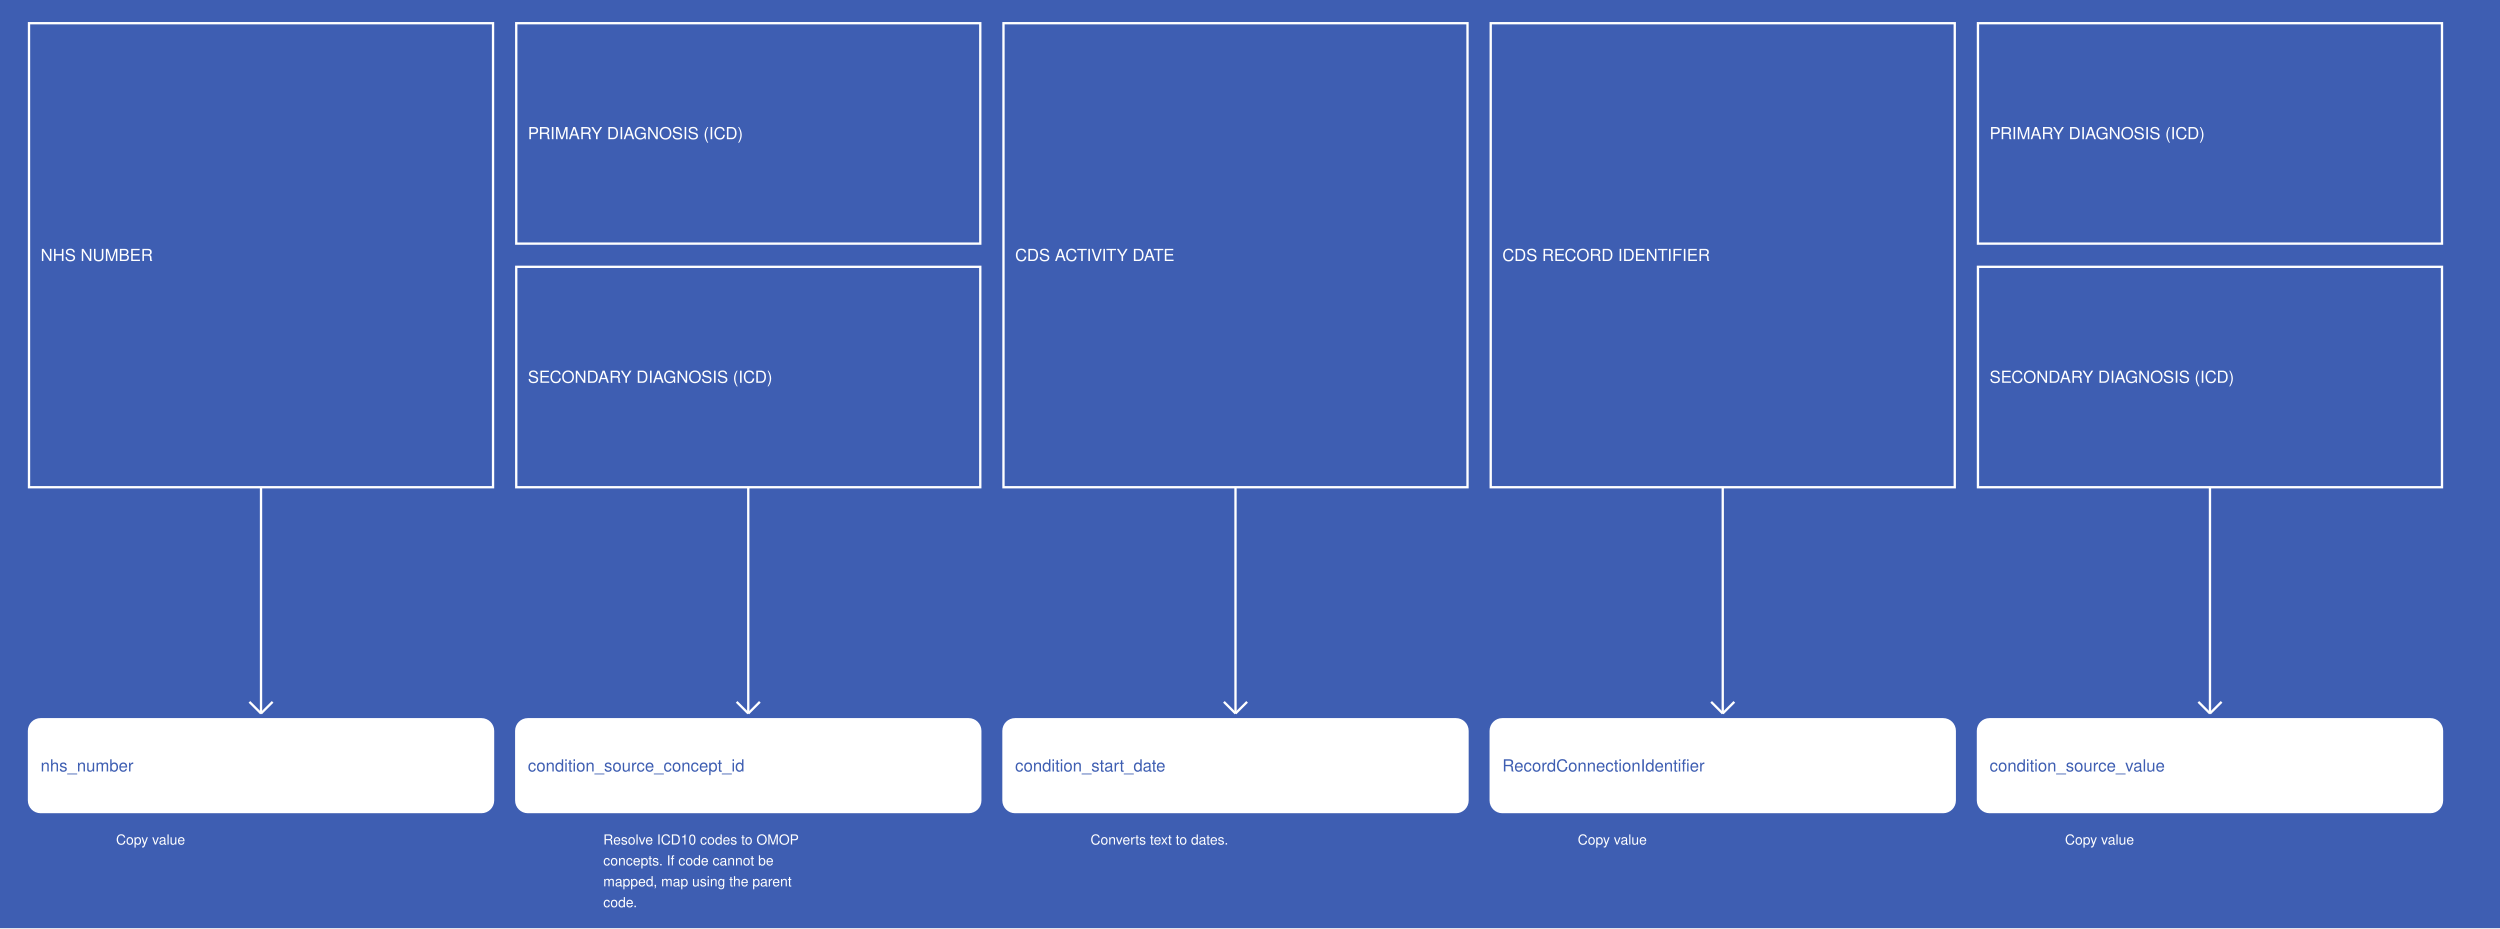
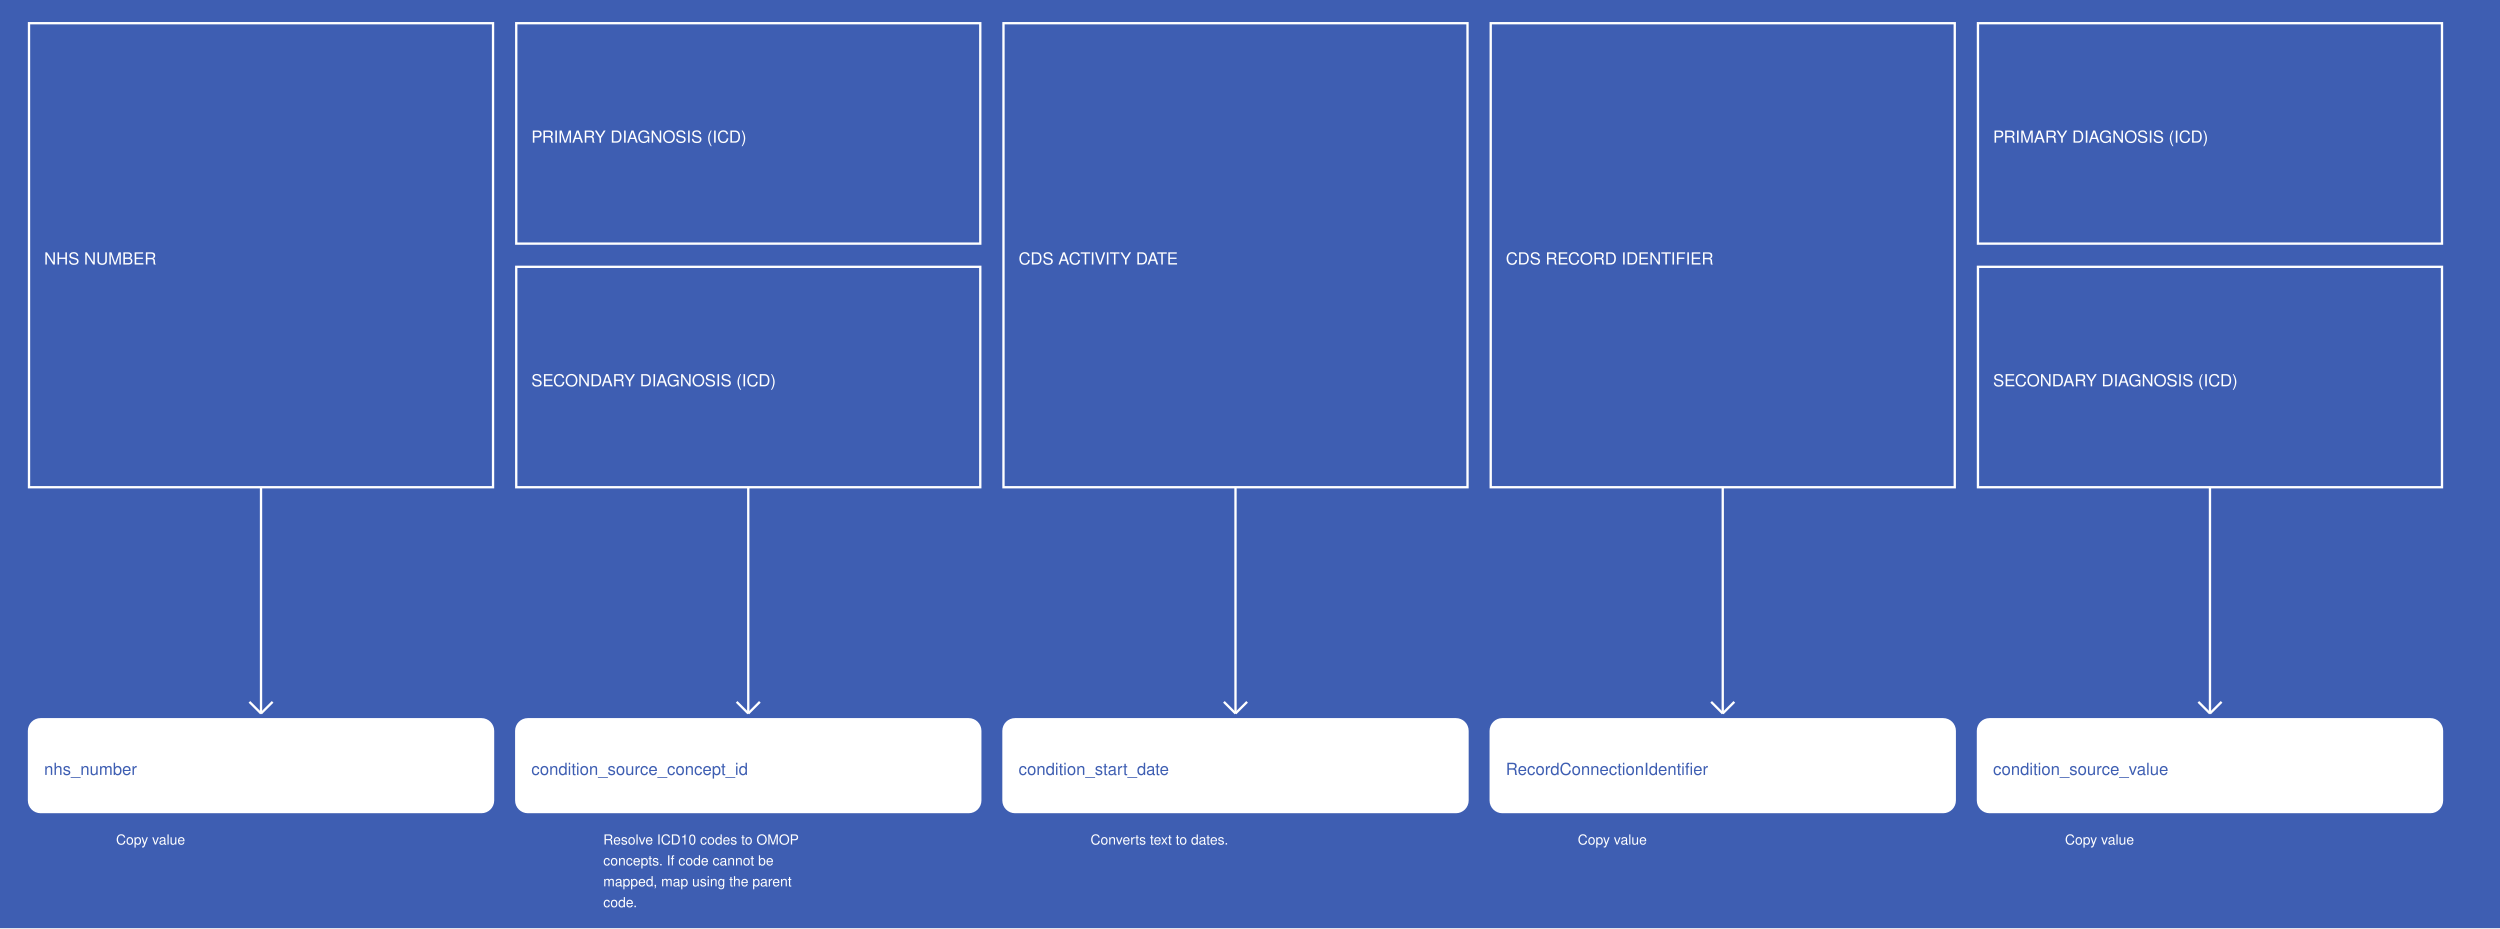
<svg xmlns="http://www.w3.org/2000/svg" width="2155" height="800">
  <rect width="100%" height="100%" fill="#3E5EB2" />
  <g>
    <rect x="25" y="20" width="400" height="400" fill="#3E5EB2" stroke="white" stroke-width="2" />
-     <text x="35" y="225" fill="white" font-family="Helvetica" font-size="1.2em" text-anchor="start">NHS NUMBER</text>
+     <text x="38" y="228" fill="white" font-family="Helvetica" font-size="1.2em" text-anchor="start">NHS NUMBER</text>
  </g>
  <g>
    <line x1="225" y1="420" x2="225" y2="615" stroke="white" stroke-width="2" />
    <line x1="215" y1="605" x2="225" y2="615" stroke="white" stroke-width="2" />
    <line x1="235" y1="605" x2="225" y2="615" stroke="white" stroke-width="2" />
    <text x="100" y="728" fill="white" font-size="1em" font-family="Helvetica">Copy value</text>
  </g>
  <g>
    <rect x="25" y="620" width="400" height="80" fill="white" stroke="white" stroke-width="2" rx="10" />
-     <text x="35" y="665" fill="#3E5EB2" font-family="Helvetica" font-size="1.2em" text-anchor="start">nhs_number</text>
+     <text x="38" y="668" fill="#3E5EB2" font-family="Helvetica" font-size="1.2em" text-anchor="start">nhs_number</text>
  </g>
  <g>
    <rect x="445" y="20" width="400" height="190" fill="#3E5EB2" stroke="white" stroke-width="2" />
-     <text x="455" y="120" fill="white" font-family="Helvetica" font-size="1.2em" text-anchor="start">PRIMARY DIAGNOSIS (ICD)</text>
+     <text x="458" y="123" fill="white" font-family="Helvetica" font-size="1.2em" text-anchor="start">PRIMARY DIAGNOSIS (ICD)</text>
  </g>
  <g>
    <rect x="445" y="230" width="400" height="190" fill="#3E5EB2" stroke="white" stroke-width="2" />
-     <text x="455" y="330" fill="white" font-family="Helvetica" font-size="1.2em" text-anchor="start">SECONDARY DIAGNOSIS (ICD)</text>
+     <text x="458" y="333" fill="white" font-family="Helvetica" font-size="1.2em" text-anchor="start">SECONDARY DIAGNOSIS (ICD)</text>
  </g>
  <g>
    <line x1="645" y1="420" x2="645" y2="615" stroke="white" stroke-width="2" />
    <line x1="635" y1="605" x2="645" y2="615" stroke="white" stroke-width="2" />
    <line x1="655" y1="605" x2="645" y2="615" stroke="white" stroke-width="2" />
    <text x="520" y="728" fill="white" font-size="1em" font-family="Helvetica">Resolve ICD10 codes to OMOP</text>
    <text x="520" y="746" fill="white" font-size="1em" font-family="Helvetica">concepts. If code cannot be</text>
    <text x="520" y="764" fill="white" font-size="1em" font-family="Helvetica">mapped, map using the parent</text>
    <text x="520" y="782" fill="white" font-size="1em" font-family="Helvetica">code.</text>
  </g>
  <g>
    <rect x="445" y="620" width="400" height="80" fill="white" stroke="white" stroke-width="2" rx="10" />
-     <text x="455" y="665" fill="#3E5EB2" font-family="Helvetica" font-size="1.2em" text-anchor="start">condition_source_concept_id</text>
+     <text x="458" y="668" fill="#3E5EB2" font-family="Helvetica" font-size="1.2em" text-anchor="start">condition_source_concept_id</text>
  </g>
  <g>
    <rect x="865" y="20" width="400" height="400" fill="#3E5EB2" stroke="white" stroke-width="2" />
-     <text x="875" y="225" fill="white" font-family="Helvetica" font-size="1.2em" text-anchor="start">CDS ACTIVITY DATE</text>
+     <text x="878" y="228" fill="white" font-family="Helvetica" font-size="1.2em" text-anchor="start">CDS ACTIVITY DATE</text>
  </g>
  <g>
    <line x1="1065" y1="420" x2="1065" y2="615" stroke="white" stroke-width="2" />
    <line x1="1055" y1="605" x2="1065" y2="615" stroke="white" stroke-width="2" />
    <line x1="1075" y1="605" x2="1065" y2="615" stroke="white" stroke-width="2" />
    <text x="940" y="728" fill="white" font-size="1em" font-family="Helvetica">Converts text to dates.</text>
  </g>
  <g>
    <rect x="865" y="620" width="400" height="80" fill="white" stroke="white" stroke-width="2" rx="10" />
-     <text x="875" y="665" fill="#3E5EB2" font-family="Helvetica" font-size="1.2em" text-anchor="start">condition_start_date</text>
+     <text x="878" y="668" fill="#3E5EB2" font-family="Helvetica" font-size="1.2em" text-anchor="start">condition_start_date</text>
  </g>
  <g>
    <rect x="1285" y="20" width="400" height="400" fill="#3E5EB2" stroke="white" stroke-width="2" />
-     <text x="1295" y="225" fill="white" font-family="Helvetica" font-size="1.2em" text-anchor="start">CDS RECORD IDENTIFIER</text>
+     <text x="1298" y="228" fill="white" font-family="Helvetica" font-size="1.2em" text-anchor="start">CDS RECORD IDENTIFIER</text>
  </g>
  <g>
    <line x1="1485" y1="420" x2="1485" y2="615" stroke="white" stroke-width="2" />
    <line x1="1475" y1="605" x2="1485" y2="615" stroke="white" stroke-width="2" />
    <line x1="1495" y1="605" x2="1485" y2="615" stroke="white" stroke-width="2" />
    <text x="1360" y="728" fill="white" font-size="1em" font-family="Helvetica">Copy value</text>
  </g>
  <g>
    <rect x="1285" y="620" width="400" height="80" fill="white" stroke="white" stroke-width="2" rx="10" />
-     <text x="1295" y="665" fill="#3E5EB2" font-family="Helvetica" font-size="1.2em" text-anchor="start">RecordConnectionIdentifier</text>
+     <text x="1298" y="668" fill="#3E5EB2" font-family="Helvetica" font-size="1.2em" text-anchor="start">RecordConnectionIdentifier</text>
  </g>
  <g>
    <rect x="1705" y="20" width="400" height="190" fill="#3E5EB2" stroke="white" stroke-width="2" />
-     <text x="1715" y="120" fill="white" font-family="Helvetica" font-size="1.2em" text-anchor="start">PRIMARY DIAGNOSIS (ICD)</text>
+     <text x="1718" y="123" fill="white" font-family="Helvetica" font-size="1.2em" text-anchor="start">PRIMARY DIAGNOSIS (ICD)</text>
  </g>
  <g>
    <rect x="1705" y="230" width="400" height="190" fill="#3E5EB2" stroke="white" stroke-width="2" />
-     <text x="1715" y="330" fill="white" font-family="Helvetica" font-size="1.2em" text-anchor="start">SECONDARY DIAGNOSIS (ICD)</text>
+     <text x="1718" y="333" fill="white" font-family="Helvetica" font-size="1.2em" text-anchor="start">SECONDARY DIAGNOSIS (ICD)</text>
  </g>
  <g>
    <line x1="1905" y1="420" x2="1905" y2="615" stroke="white" stroke-width="2" />
    <line x1="1895" y1="605" x2="1905" y2="615" stroke="white" stroke-width="2" />
    <line x1="1915" y1="605" x2="1905" y2="615" stroke="white" stroke-width="2" />
    <text x="1780" y="728" fill="white" font-size="1em" font-family="Helvetica">Copy value</text>
  </g>
  <g>
    <rect x="1705" y="620" width="400" height="80" fill="white" stroke="white" stroke-width="2" rx="10" />
-     <text x="1715" y="665" fill="#3E5EB2" font-family="Helvetica" font-size="1.2em" text-anchor="start">condition_source_value</text>
+     <text x="1718" y="668" fill="#3E5EB2" font-family="Helvetica" font-size="1.2em" text-anchor="start">condition_source_value</text>
  </g>
</svg>
